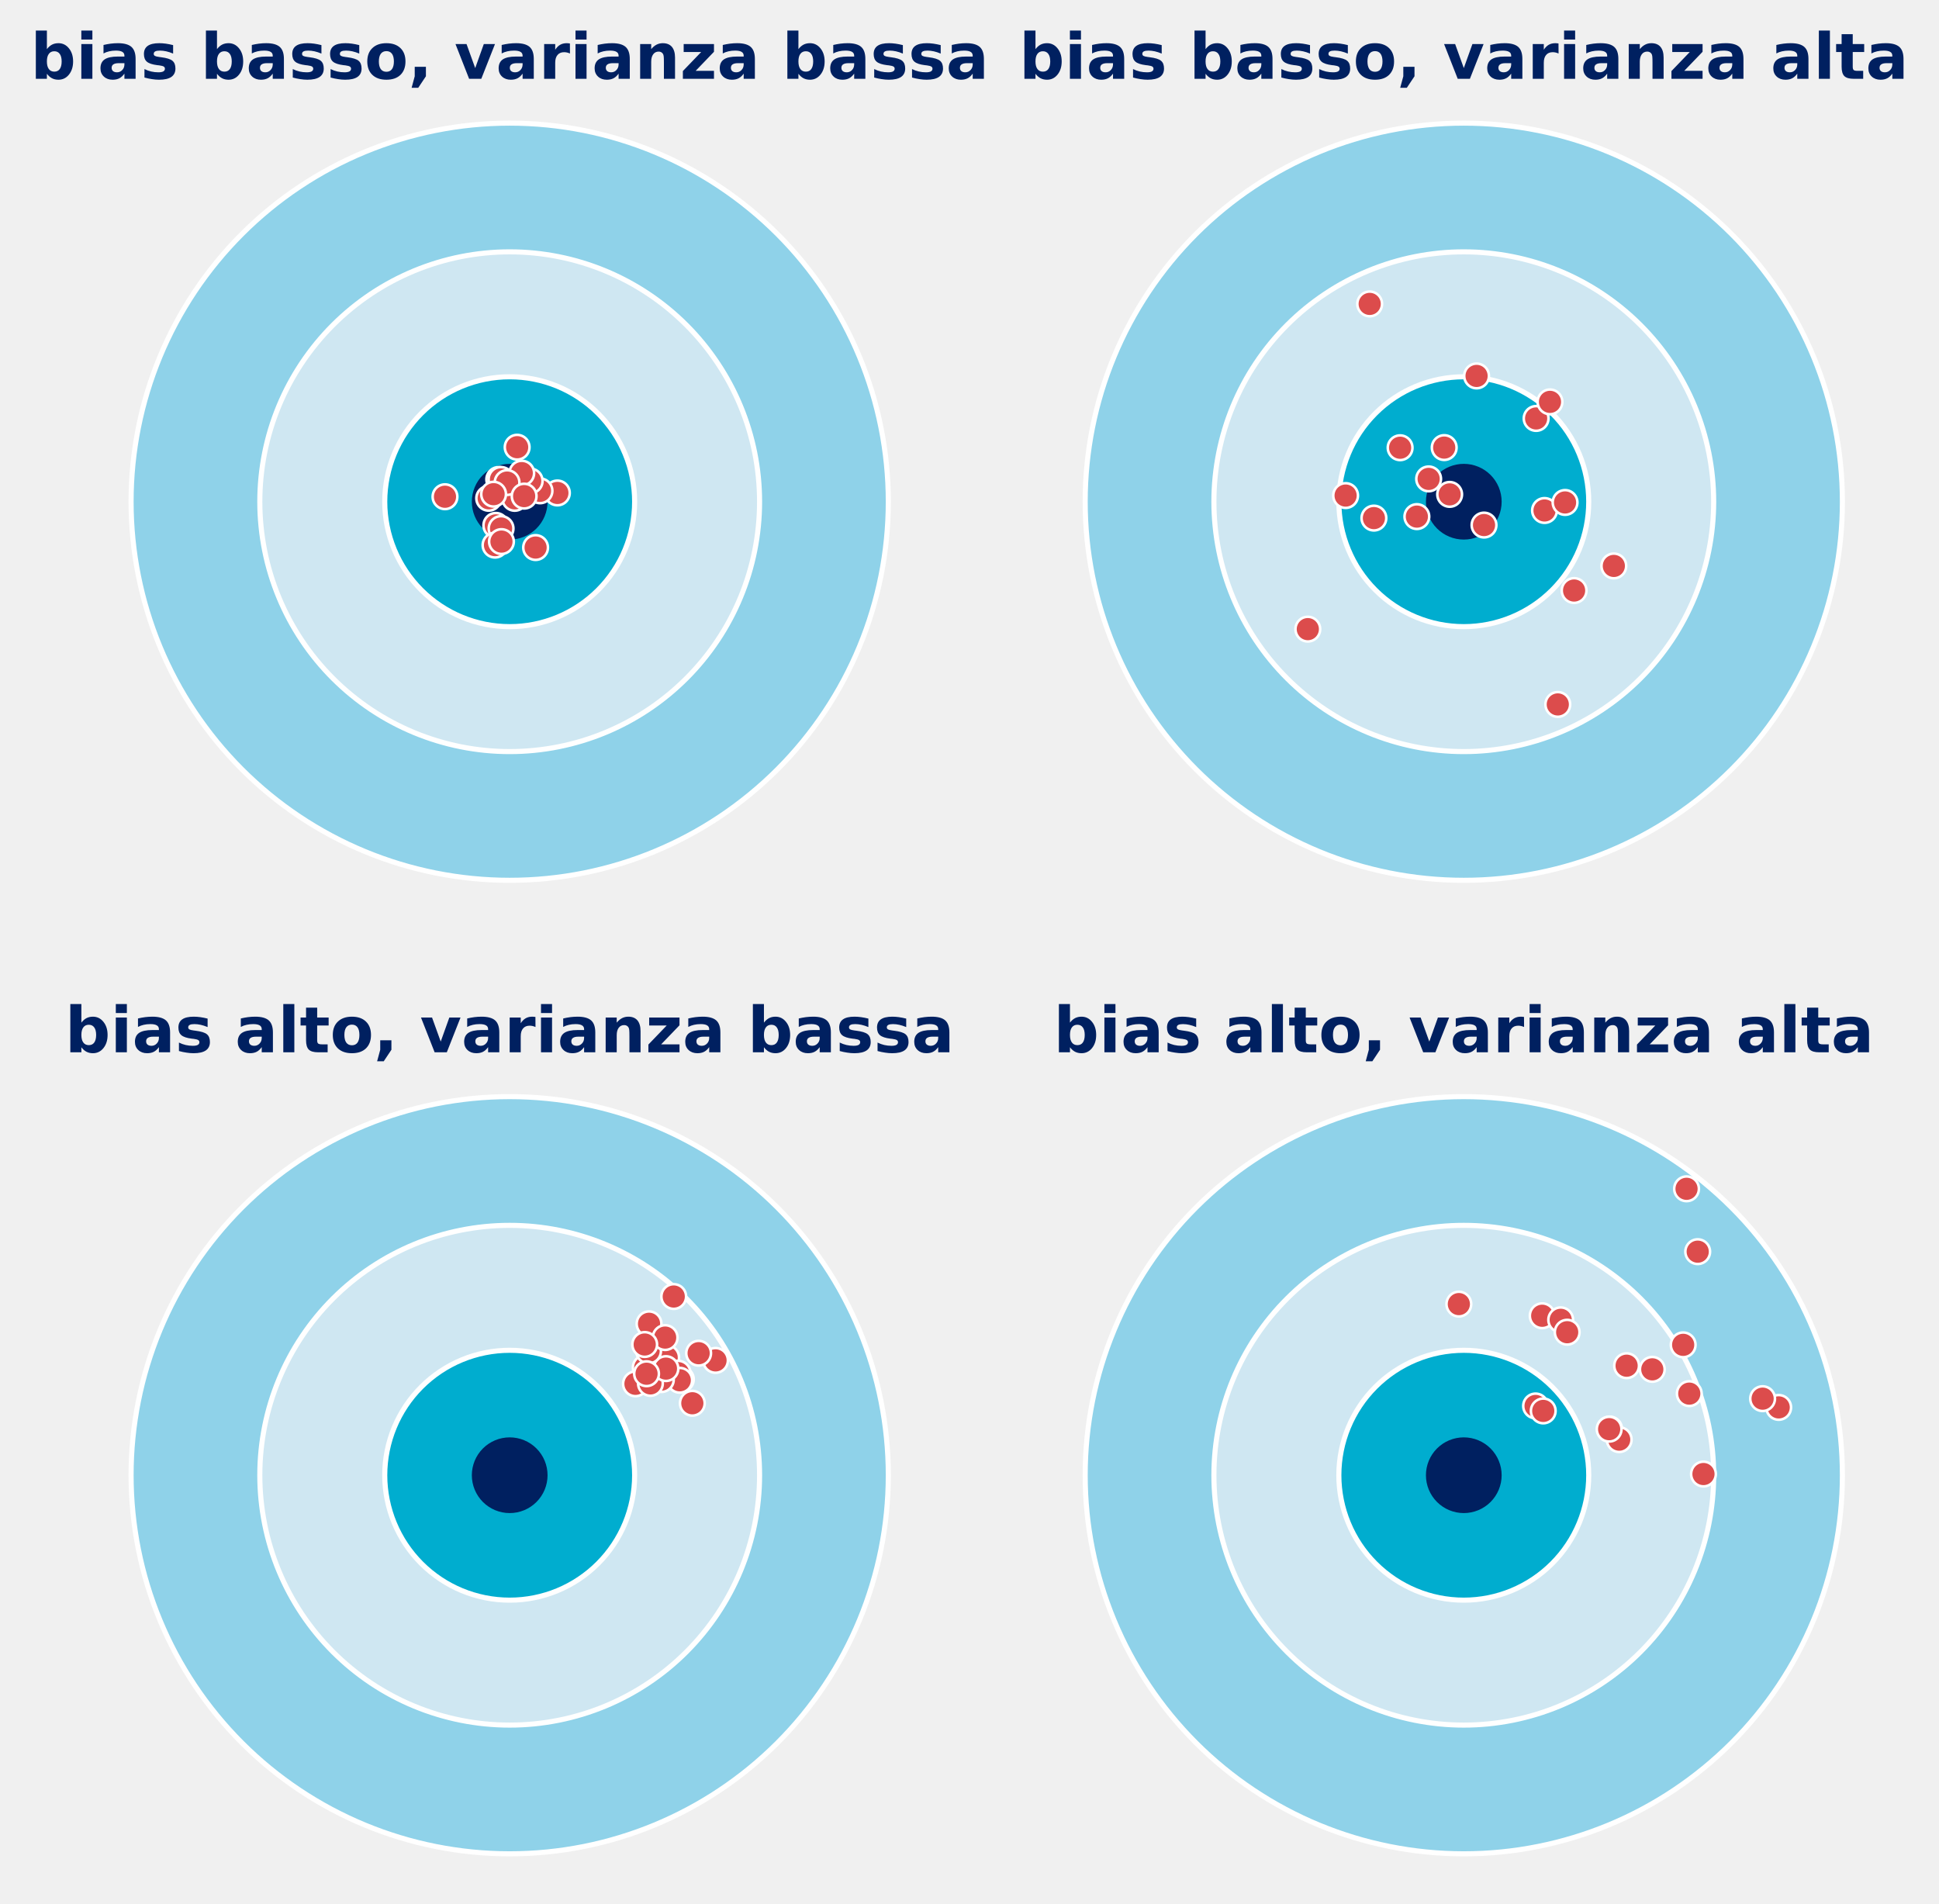
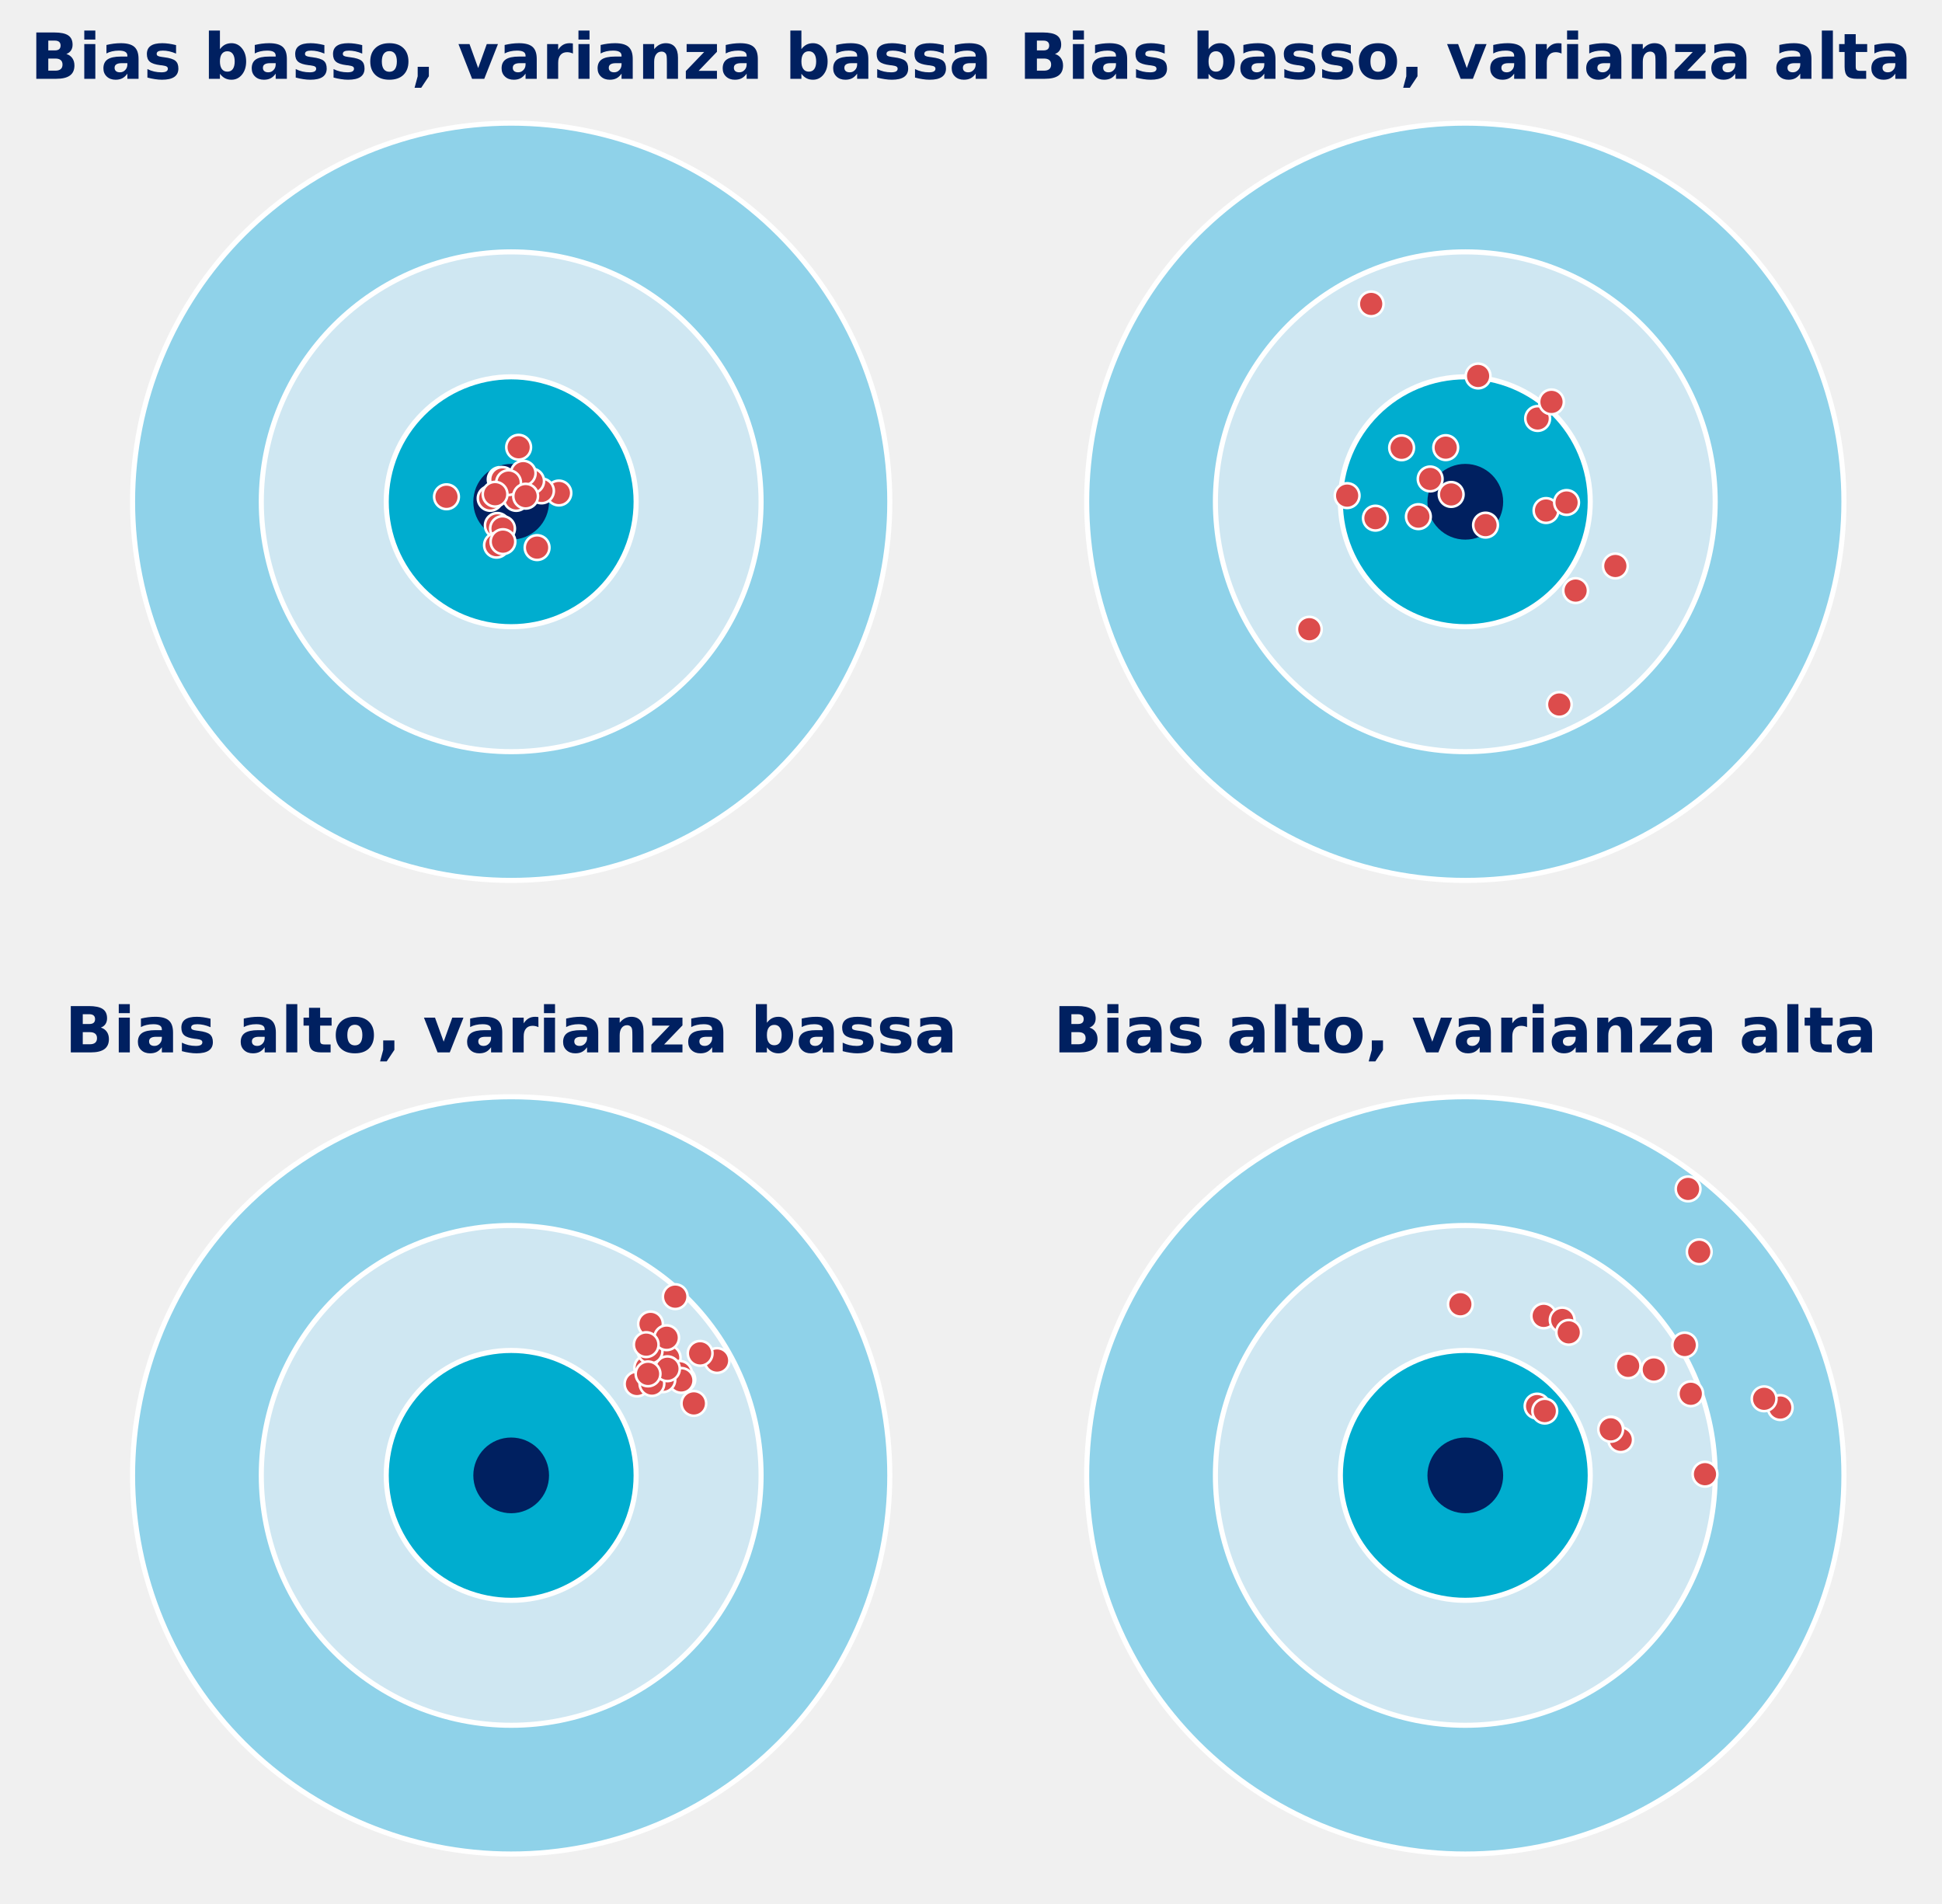
- <svg xmlns="http://www.w3.org/2000/svg" xmlns:xlink="http://www.w3.org/1999/xlink" width="457.731pt" height="449.313pt" viewBox="0 0 457.731 449.313" version="1.1">
+ <svg xmlns="http://www.w3.org/2000/svg" xmlns:xlink="http://www.w3.org/1999/xlink" width="458.428pt" height="449.313pt" viewBox="0 0 458.428 449.313" version="1.1">
  <defs>
    <style type="text/css">*{stroke-linejoin: round; stroke-linecap: butt}</style>
  </defs>
  <g id="figure_1">
    <g id="patch_1">
-       <path d="M 0 449.313  L 457.731 449.313  L 457.731 0  L 0 0  L 0 449.313  z " style="fill: none" />
+       <path d="M 0 449.313  L 458.428 449.313  L 458.428 0  L 0 0  L 0 449.313  z " style="fill: none" />
    </g>
    <g id="axes_1">
      <g id="patch_2">
-         <path d="M 120.321 207.82  C 144.024 207.82 166.759 198.402 183.52 181.642  C 200.28 164.881 209.698 142.146 209.698 118.443  C 209.698 94.74 200.28 72.005 183.52 55.244  C 166.759 38.484 144.024 29.066 120.321 29.066  C 96.618 29.066 73.883 38.484 57.122 55.244  C 40.362 72.005 30.944 94.74 30.944 118.443  C 30.944 142.146 40.362 164.881 57.122 181.642  C 73.883 198.402 96.618 207.82 120.321 207.82  z " clip-path="url(#p7d62c86e5b)" style="fill: #8fd2e9; stroke: #ffffff; stroke-width: 1.2; stroke-linejoin: miter" />
+         <path d="M 120.669 207.82  C 144.372 207.82 167.107 198.402 183.868 181.642  C 200.628 164.881 210.046 142.146 210.046 118.443  C 210.046 94.74 200.628 72.005 183.868 55.244  C 167.107 38.484 144.372 29.066 120.669 29.066  C 96.966 29.066 74.231 38.484 57.47 55.244  C 40.71 72.005 31.293 94.74 31.293 118.443  C 31.293 142.146 40.71 164.881 57.47 181.642  C 74.231 198.402 96.966 207.82 120.669 207.82  z " clip-path="url(#pf4befbf7bc)" style="fill: #8fd2e9; stroke: #ffffff; stroke-width: 1.2; stroke-linejoin: miter" />
      </g>
      <g id="patch_3">
-         <path d="M 120.321 177.432  C 135.965 177.432 150.97 171.216 162.032 160.154  C 173.094 149.092 179.31 134.087 179.31 118.443  C 179.31 102.799 173.094 87.794 162.032 76.732  C 150.97 65.67 135.965 59.455 120.321 59.455  C 104.677 59.455 89.672 65.67 78.61 76.732  C 67.548 87.794 61.333 102.799 61.333 118.443  C 61.333 134.087 67.548 149.092 78.61 160.154  C 89.672 171.216 104.677 177.432 120.321 177.432  z " clip-path="url(#p7d62c86e5b)" style="fill: #cfe7f2; stroke: #ffffff; stroke-width: 1.2; stroke-linejoin: miter" />
+         <path d="M 120.669 177.432  C 136.313 177.432 151.318 171.216 162.38 160.154  C 173.442 149.092 179.658 134.087 179.658 118.443  C 179.658 102.799 173.442 87.794 162.38 76.732  C 151.318 65.67 136.313 59.455 120.669 59.455  C 105.025 59.455 90.02 65.67 78.958 76.732  C 67.896 87.794 61.681 102.799 61.681 118.443  C 61.681 134.087 67.896 149.092 78.958 160.154  C 90.02 171.216 105.025 177.432 120.669 177.432  z " clip-path="url(#pf4befbf7bc)" style="fill: #cfe7f2; stroke: #ffffff; stroke-width: 1.2; stroke-linejoin: miter" />
      </g>
      <g id="patch_4">
-         <path d="M 120.321 147.937  C 128.143 147.937 135.646 144.83 141.177 139.299  C 146.708 133.768 149.815 126.265 149.815 118.443  C 149.815 110.621 146.708 103.118 141.177 97.588  C 135.646 92.057 128.143 88.949 120.321 88.949  C 112.499 88.949 104.996 92.057 99.465 97.588  C 93.935 103.118 90.827 110.621 90.827 118.443  C 90.827 126.265 93.935 133.768 99.465 139.299  C 104.996 144.83 112.499 147.937 120.321 147.937  z " clip-path="url(#p7d62c86e5b)" style="fill: #00adcf; stroke: #ffffff; stroke-width: 1.2; stroke-linejoin: miter" />
+         <path d="M 120.669 147.937  C 128.491 147.937 135.994 144.83 141.525 139.299  C 147.056 133.768 150.163 126.265 150.163 118.443  C 150.163 110.621 147.056 103.118 141.525 97.588  C 135.994 92.057 128.491 88.949 120.669 88.949  C 112.847 88.949 105.345 92.057 99.814 97.588  C 94.283 103.118 91.175 110.621 91.175 118.443  C 91.175 126.265 94.283 133.768 99.814 139.299  C 105.345 144.83 112.847 147.937 120.669 147.937  z " clip-path="url(#pf4befbf7bc)" style="fill: #00adcf; stroke: #ffffff; stroke-width: 1.2; stroke-linejoin: miter" />
      </g>
      <g id="patch_5">
-         <path d="M 120.321 127.381  C 122.691 127.381 124.965 126.439 126.641 124.763  C 128.317 123.087 129.259 120.813 129.259 118.443  C 129.259 116.073 128.317 113.799 126.641 112.123  C 124.965 110.447 122.691 109.505 120.321 109.505  C 117.951 109.505 115.677 110.447 114.001 112.123  C 112.325 113.799 111.383 116.073 111.383 118.443  C 111.383 120.813 112.325 123.087 114.001 124.763  C 115.677 126.439 117.951 127.381 120.321 127.381  z " clip-path="url(#p7d62c86e5b)" style="fill: #002060" />
+         <path d="M 120.669 127.381  C 123.039 127.381 125.313 126.439 126.989 124.763  C 128.665 123.087 129.607 120.813 129.607 118.443  C 129.607 116.073 128.665 113.799 126.989 112.123  C 125.313 110.447 123.039 109.505 120.669 109.505  C 118.299 109.505 116.025 110.447 114.349 112.123  C 112.673 113.799 111.731 116.073 111.731 118.443  C 111.731 120.813 112.673 123.087 114.349 124.763  C 116.025 126.439 118.299 127.381 120.669 127.381  z " clip-path="url(#pf4befbf7bc)" style="fill: #002060" />
      </g>
      <g id="PathCollection_1">
        <defs>
-           <path id="m783332e34c" d="M 0 2.915  C 0.773 2.915 1.515 2.608 2.062 2.062  C 2.608 1.515 2.915 0.773 2.915 0  C 2.915 -0.773 2.608 -1.515 2.062 -2.062  C 1.515 -2.608 0.773 -2.915 0 -2.915  C -0.773 -2.915 -1.515 -2.608 -2.062 -2.062  C -2.608 -1.515 -2.915 -0.773 -2.915 0  C -2.915 0.773 -2.608 1.515 -2.062 2.062  C -1.515 2.608 -0.773 2.915 0 2.915  z " style="stroke: #ffffff; stroke-width: 0.6" />
+           <path id="mba3665e8fd" d="M 0 2.915  C 0.773 2.915 1.515 2.608 2.062 2.062  C 2.608 1.515 2.915 0.773 2.915 0  C 2.915 -0.773 2.608 -1.515 2.062 -2.062  C 1.515 -2.608 0.773 -2.915 0 -2.915  C -0.773 -2.915 -1.515 -2.608 -2.062 -2.062  C -2.608 -1.515 -2.915 -0.773 -2.915 0  C -2.915 0.773 -2.608 1.515 -2.062 2.062  C -1.515 2.608 -0.773 2.915 0 2.915  z " style="stroke: #ffffff; stroke-width: 0.6" />
        </defs>
-         <g clip-path="url(#p7d62c86e5b)">
-           <use xlink:href="#m783332e34c" x="121.504" y="117.65" style="fill: #dc4c4c; stroke: #ffffff; stroke-width: 0.6" />
-           <use xlink:href="#m783332e34c" x="117.051" y="124.026" style="fill: #dc4c4c; stroke: #ffffff; stroke-width: 0.6" />
-           <use xlink:href="#m783332e34c" x="117.737" y="113.179" style="fill: #dc4c4c; stroke: #ffffff; stroke-width: 0.6" />
-           <use xlink:href="#m783332e34c" x="105.046" y="117.267" style="fill: #dc4c4c; stroke: #ffffff; stroke-width: 0.6" />
-           <use xlink:href="#m783332e34c" x="131.581" y="116.375" style="fill: #dc4c4c; stroke: #ffffff; stroke-width: 0.6" />
-           <use xlink:href="#m783332e34c" x="127.479" y="115.875" style="fill: #dc4c4c; stroke: #ffffff; stroke-width: 0.6" />
-           <use xlink:href="#m783332e34c" x="118.285" y="124.767" style="fill: #dc4c4c; stroke: #ffffff; stroke-width: 0.6" />
-           <use xlink:href="#m783332e34c" x="125.162" y="113.543" style="fill: #dc4c4c; stroke: #ffffff; stroke-width: 0.6" />
-           <use xlink:href="#m783332e34c" x="122.08" y="105.576" style="fill: #dc4c4c; stroke: #ffffff; stroke-width: 0.6" />
-           <use xlink:href="#m783332e34c" x="116.856" y="128.694" style="fill: #dc4c4c; stroke: #ffffff; stroke-width: 0.6" />
-           <use xlink:href="#m783332e34c" x="126.437" y="129.263" style="fill: #dc4c4c; stroke: #ffffff; stroke-width: 0.6" />
-           <use xlink:href="#m783332e34c" x="118.378" y="127.858" style="fill: #dc4c4c; stroke: #ffffff; stroke-width: 0.6" />
-           <use xlink:href="#m783332e34c" x="118.264" y="113.179" style="fill: #dc4c4c; stroke: #ffffff; stroke-width: 0.6" />
-           <use xlink:href="#m783332e34c" x="115.365" y="117.638" style="fill: #dc4c4c; stroke: #ffffff; stroke-width: 0.6" />
-           <use xlink:href="#m783332e34c" x="123.167" y="111.697" style="fill: #dc4c4c; stroke: #ffffff; stroke-width: 0.6" />
-           <use xlink:href="#m783332e34c" x="119.7" y="113.923" style="fill: #dc4c4c; stroke: #ffffff; stroke-width: 0.6" />
-           <use xlink:href="#m783332e34c" x="123.733" y="117.126" style="fill: #dc4c4c; stroke: #ffffff; stroke-width: 0.6" />
-           <use xlink:href="#m783332e34c" x="116.522" y="116.666" style="fill: #dc4c4c; stroke: #ffffff; stroke-width: 0.6" />
+         <g clip-path="url(#pf4befbf7bc)">
+           <use xlink:href="#mba3665e8fd" x="121.852" y="117.65" style="fill: #dc4c4c; stroke: #ffffff; stroke-width: 0.6" />
+           <use xlink:href="#mba3665e8fd" x="117.399" y="124.026" style="fill: #dc4c4c; stroke: #ffffff; stroke-width: 0.6" />
+           <use xlink:href="#mba3665e8fd" x="118.085" y="113.179" style="fill: #dc4c4c; stroke: #ffffff; stroke-width: 0.6" />
+           <use xlink:href="#mba3665e8fd" x="105.394" y="117.267" style="fill: #dc4c4c; stroke: #ffffff; stroke-width: 0.6" />
+           <use xlink:href="#mba3665e8fd" x="131.929" y="116.375" style="fill: #dc4c4c; stroke: #ffffff; stroke-width: 0.6" />
+           <use xlink:href="#mba3665e8fd" x="127.827" y="115.875" style="fill: #dc4c4c; stroke: #ffffff; stroke-width: 0.6" />
+           <use xlink:href="#mba3665e8fd" x="118.633" y="124.767" style="fill: #dc4c4c; stroke: #ffffff; stroke-width: 0.6" />
+           <use xlink:href="#mba3665e8fd" x="125.51" y="113.543" style="fill: #dc4c4c; stroke: #ffffff; stroke-width: 0.6" />
+           <use xlink:href="#mba3665e8fd" x="122.428" y="105.576" style="fill: #dc4c4c; stroke: #ffffff; stroke-width: 0.6" />
+           <use xlink:href="#mba3665e8fd" x="117.204" y="128.694" style="fill: #dc4c4c; stroke: #ffffff; stroke-width: 0.6" />
+           <use xlink:href="#mba3665e8fd" x="126.785" y="129.263" style="fill: #dc4c4c; stroke: #ffffff; stroke-width: 0.6" />
+           <use xlink:href="#mba3665e8fd" x="118.726" y="127.858" style="fill: #dc4c4c; stroke: #ffffff; stroke-width: 0.6" />
+           <use xlink:href="#mba3665e8fd" x="118.612" y="113.179" style="fill: #dc4c4c; stroke: #ffffff; stroke-width: 0.6" />
+           <use xlink:href="#mba3665e8fd" x="115.713" y="117.638" style="fill: #dc4c4c; stroke: #ffffff; stroke-width: 0.6" />
+           <use xlink:href="#mba3665e8fd" x="123.516" y="111.697" style="fill: #dc4c4c; stroke: #ffffff; stroke-width: 0.6" />
+           <use xlink:href="#mba3665e8fd" x="120.049" y="113.923" style="fill: #dc4c4c; stroke: #ffffff; stroke-width: 0.6" />
+           <use xlink:href="#mba3665e8fd" x="124.081" y="117.126" style="fill: #dc4c4c; stroke: #ffffff; stroke-width: 0.6" />
+           <use xlink:href="#mba3665e8fd" x="116.87" y="116.666" style="fill: #dc4c4c; stroke: #ffffff; stroke-width: 0.6" />
        </g>
      </g>
      <g id="text_1">
-         <text style="font-weight: 700; font-size: 15px; font-family: 'DejaVu Sans'; text-anchor: middle; fill: #002060" x="120.321" y="18.598" transform="rotate(-0 120.3211 18.59766)">bias basso, varianza bassa</text>
+         <text style="font-weight: 700; font-size: 15px; font-family: 'DejaVu Sans'; text-anchor: middle; fill: #002060" x="120.669" y="18.598" transform="rotate(-0 120.6691 18.59766)">Bias basso, varianza bassa</text>
      </g>
    </g>
    <g id="axes_2">
      <g id="patch_6">
-         <path d="M 345.55 207.82  C 369.253 207.82 391.988 198.402 408.749 181.642  C 425.51 164.881 434.927 142.146 434.927 118.443  C 434.927 94.74 425.51 72.005 408.749 55.244  C 391.988 38.484 369.253 29.066 345.55 29.066  C 321.847 29.066 299.112 38.484 282.351 55.244  C 265.591 72.005 256.174 94.74 256.174 118.443  C 256.174 142.146 265.591 164.881 282.351 181.642  C 299.112 198.402 321.847 207.82 345.55 207.82  z " clip-path="url(#p8c21e13e4a)" style="fill: #8fd2e9; stroke: #ffffff; stroke-width: 1.2; stroke-linejoin: miter" />
+         <path d="M 345.898 207.82  C 369.601 207.82 392.337 198.402 409.097 181.642  C 425.858 164.881 435.275 142.146 435.275 118.443  C 435.275 94.74 425.858 72.005 409.097 55.244  C 392.337 38.484 369.601 29.066 345.898 29.066  C 322.195 29.066 299.46 38.484 282.699 55.244  C 265.939 72.005 256.522 94.74 256.522 118.443  C 256.522 142.146 265.939 164.881 282.699 181.642  C 299.46 198.402 322.195 207.82 345.898 207.82  z " clip-path="url(#pd08c2affe3)" style="fill: #8fd2e9; stroke: #ffffff; stroke-width: 1.2; stroke-linejoin: miter" />
      </g>
      <g id="patch_7">
-         <path d="M 345.55 177.432  C 361.194 177.432 376.199 171.216 387.261 160.154  C 398.323 149.092 404.539 134.087 404.539 118.443  C 404.539 102.799 398.323 87.794 387.261 76.732  C 376.199 65.67 361.194 59.455 345.55 59.455  C 329.906 59.455 314.901 65.67 303.839 76.732  C 292.777 87.794 286.562 102.799 286.562 118.443  C 286.562 134.087 292.777 149.092 303.839 160.154  C 314.901 171.216 329.906 177.432 345.55 177.432  z " clip-path="url(#p8c21e13e4a)" style="fill: #cfe7f2; stroke: #ffffff; stroke-width: 1.2; stroke-linejoin: miter" />
+         <path d="M 345.898 177.432  C 361.542 177.432 376.548 171.216 387.609 160.154  C 398.671 149.092 404.887 134.087 404.887 118.443  C 404.887 102.799 398.671 87.794 387.609 76.732  C 376.548 65.67 361.542 59.455 345.898 59.455  C 330.254 59.455 315.249 65.67 304.187 76.732  C 293.125 87.794 286.91 102.799 286.91 118.443  C 286.91 134.087 293.125 149.092 304.187 160.154  C 315.249 171.216 330.254 177.432 345.898 177.432  z " clip-path="url(#pd08c2affe3)" style="fill: #cfe7f2; stroke: #ffffff; stroke-width: 1.2; stroke-linejoin: miter" />
      </g>
      <g id="patch_8">
-         <path d="M 345.55 147.937  C 353.372 147.937 360.875 144.83 366.406 139.299  C 371.937 133.768 375.044 126.265 375.044 118.443  C 375.044 110.621 371.937 103.118 366.406 97.588  C 360.875 92.057 353.372 88.949 345.55 88.949  C 337.728 88.949 330.226 92.057 324.695 97.588  C 319.164 103.118 316.056 110.621 316.056 118.443  C 316.056 126.265 319.164 133.768 324.695 139.299  C 330.226 144.83 337.728 147.937 345.55 147.937  z " clip-path="url(#p8c21e13e4a)" style="fill: #00adcf; stroke: #ffffff; stroke-width: 1.2; stroke-linejoin: miter" />
+         <path d="M 345.898 147.937  C 353.72 147.937 361.223 144.83 366.754 139.299  C 372.285 133.768 375.393 126.265 375.393 118.443  C 375.393 110.621 372.285 103.118 366.754 97.588  C 361.223 92.057 353.72 88.949 345.898 88.949  C 338.076 88.949 330.574 92.057 325.043 97.588  C 319.512 103.118 316.404 110.621 316.404 118.443  C 316.404 126.265 319.512 133.768 325.043 139.299  C 330.574 144.83 338.076 147.937 345.898 147.937  z " clip-path="url(#pd08c2affe3)" style="fill: #00adcf; stroke: #ffffff; stroke-width: 1.2; stroke-linejoin: miter" />
      </g>
      <g id="patch_9">
-         <path d="M 345.55 127.381  C 347.92 127.381 350.194 126.439 351.87 124.763  C 353.546 123.087 354.488 120.813 354.488 118.443  C 354.488 116.073 353.546 113.799 351.87 112.123  C 350.194 110.447 347.92 109.505 345.55 109.505  C 343.18 109.505 340.906 110.447 339.23 112.123  C 337.554 113.799 336.613 116.073 336.613 118.443  C 336.613 120.813 337.554 123.087 339.23 124.763  C 340.906 126.439 343.18 127.381 345.55 127.381  z " clip-path="url(#p8c21e13e4a)" style="fill: #002060" />
+         <path d="M 345.898 127.381  C 348.269 127.381 350.542 126.439 352.218 124.763  C 353.894 123.087 354.836 120.813 354.836 118.443  C 354.836 116.073 353.894 113.799 352.218 112.123  C 350.542 110.447 348.269 109.505 345.898 109.505  C 343.528 109.505 341.254 110.447 339.578 112.123  C 337.902 113.799 336.961 116.073 336.961 118.443  C 336.961 120.813 337.902 123.087 339.578 124.763  C 341.254 126.439 343.528 127.381 345.898 127.381  z " clip-path="url(#pd08c2affe3)" style="fill: #002060" />
      </g>
      <g id="PathCollection_2">
-         <g clip-path="url(#p8c21e13e4a)">
-           <use xlink:href="#m783332e34c" x="342.212" y="116.714" style="fill: #dc4c4c; stroke: #ffffff; stroke-width: 0.6" />
-           <use xlink:href="#m783332e34c" x="362.627" y="98.786" style="fill: #dc4c4c; stroke: #ffffff; stroke-width: 0.6" />
-           <use xlink:href="#m783332e34c" x="323.337" y="71.746" style="fill: #dc4c4c; stroke: #ffffff; stroke-width: 0.6" />
-           <use xlink:href="#m783332e34c" x="337.255" y="113.057" style="fill: #dc4c4c; stroke: #ffffff; stroke-width: 0.6" />
-           <use xlink:href="#m783332e34c" x="350.327" y="123.956" style="fill: #dc4c4c; stroke: #ffffff; stroke-width: 0.6" />
-           <use xlink:href="#m783332e34c" x="380.971" y="133.604" style="fill: #dc4c4c; stroke: #ffffff; stroke-width: 0.6" />
-           <use xlink:href="#m783332e34c" x="330.519" y="105.7" style="fill: #dc4c4c; stroke: #ffffff; stroke-width: 0.6" />
-           <use xlink:href="#m783332e34c" x="324.333" y="122.311" style="fill: #dc4c4c; stroke: #ffffff; stroke-width: 0.6" />
-           <use xlink:href="#m783332e34c" x="334.474" y="121.958" style="fill: #dc4c4c; stroke: #ffffff; stroke-width: 0.6" />
-           <use xlink:href="#m783332e34c" x="364.609" y="120.513" style="fill: #dc4c4c; stroke: #ffffff; stroke-width: 0.6" />
-           <use xlink:href="#m783332e34c" x="340.929" y="105.665" style="fill: #dc4c4c; stroke: #ffffff; stroke-width: 0.6" />
-           <use xlink:href="#m783332e34c" x="371.591" y="139.41" style="fill: #dc4c4c; stroke: #ffffff; stroke-width: 0.6" />
-           <use xlink:href="#m783332e34c" x="308.731" y="148.525" style="fill: #dc4c4c; stroke: #ffffff; stroke-width: 0.6" />
-           <use xlink:href="#m783332e34c" x="367.74" y="166.3" style="fill: #dc4c4c; stroke: #ffffff; stroke-width: 0.6" />
-           <use xlink:href="#m783332e34c" x="365.899" y="94.874" style="fill: #dc4c4c; stroke: #ffffff; stroke-width: 0.6" />
-           <use xlink:href="#m783332e34c" x="317.655" y="116.992" style="fill: #dc4c4c; stroke: #ffffff; stroke-width: 0.6" />
-           <use xlink:href="#m783332e34c" x="348.57" y="88.75" style="fill: #dc4c4c; stroke: #ffffff; stroke-width: 0.6" />
-           <use xlink:href="#m783332e34c" x="369.455" y="118.619" style="fill: #dc4c4c; stroke: #ffffff; stroke-width: 0.6" />
+         <g clip-path="url(#pd08c2affe3)">
+           <use xlink:href="#mba3665e8fd" x="342.56" y="116.714" style="fill: #dc4c4c; stroke: #ffffff; stroke-width: 0.6" />
+           <use xlink:href="#mba3665e8fd" x="362.975" y="98.786" style="fill: #dc4c4c; stroke: #ffffff; stroke-width: 0.6" />
+           <use xlink:href="#mba3665e8fd" x="323.685" y="71.746" style="fill: #dc4c4c; stroke: #ffffff; stroke-width: 0.6" />
+           <use xlink:href="#mba3665e8fd" x="337.603" y="113.057" style="fill: #dc4c4c; stroke: #ffffff; stroke-width: 0.6" />
+           <use xlink:href="#mba3665e8fd" x="350.675" y="123.956" style="fill: #dc4c4c; stroke: #ffffff; stroke-width: 0.6" />
+           <use xlink:href="#mba3665e8fd" x="381.319" y="133.604" style="fill: #dc4c4c; stroke: #ffffff; stroke-width: 0.6" />
+           <use xlink:href="#mba3665e8fd" x="330.867" y="105.7" style="fill: #dc4c4c; stroke: #ffffff; stroke-width: 0.6" />
+           <use xlink:href="#mba3665e8fd" x="324.681" y="122.311" style="fill: #dc4c4c; stroke: #ffffff; stroke-width: 0.6" />
+           <use xlink:href="#mba3665e8fd" x="334.822" y="121.958" style="fill: #dc4c4c; stroke: #ffffff; stroke-width: 0.6" />
+           <use xlink:href="#mba3665e8fd" x="364.957" y="120.513" style="fill: #dc4c4c; stroke: #ffffff; stroke-width: 0.6" />
+           <use xlink:href="#mba3665e8fd" x="341.277" y="105.665" style="fill: #dc4c4c; stroke: #ffffff; stroke-width: 0.6" />
+           <use xlink:href="#mba3665e8fd" x="371.939" y="139.41" style="fill: #dc4c4c; stroke: #ffffff; stroke-width: 0.6" />
+           <use xlink:href="#mba3665e8fd" x="309.079" y="148.525" style="fill: #dc4c4c; stroke: #ffffff; stroke-width: 0.6" />
+           <use xlink:href="#mba3665e8fd" x="368.088" y="166.3" style="fill: #dc4c4c; stroke: #ffffff; stroke-width: 0.6" />
+           <use xlink:href="#mba3665e8fd" x="366.247" y="94.874" style="fill: #dc4c4c; stroke: #ffffff; stroke-width: 0.6" />
+           <use xlink:href="#mba3665e8fd" x="318.003" y="116.992" style="fill: #dc4c4c; stroke: #ffffff; stroke-width: 0.6" />
+           <use xlink:href="#mba3665e8fd" x="348.918" y="88.75" style="fill: #dc4c4c; stroke: #ffffff; stroke-width: 0.6" />
+           <use xlink:href="#mba3665e8fd" x="369.803" y="118.619" style="fill: #dc4c4c; stroke: #ffffff; stroke-width: 0.6" />
        </g>
      </g>
      <g id="text_2">
-         <text style="font-weight: 700; font-size: 15px; font-family: 'DejaVu Sans'; text-anchor: middle; fill: #002060" x="345.55" y="18.598" transform="rotate(-0 345.5502 18.59766)">bias basso, varianza alta</text>
+         <text style="font-weight: 700; font-size: 15px; font-family: 'DejaVu Sans'; text-anchor: middle; fill: #002060" x="345.898" y="18.598" transform="rotate(-0 345.8982 18.59766)">Bias basso, varianza alta</text>
      </g>
    </g>
    <g id="axes_3">
      <g id="patch_10">
-         <path d="M 120.321 437.644  C 144.024 437.644 166.759 428.226 183.52 411.466  C 200.28 394.705 209.698 371.97 209.698 348.267  C 209.698 324.564 200.28 301.829 183.52 285.068  C 166.759 268.308 144.024 258.89 120.321 258.89  C 96.618 258.89 73.883 268.308 57.122 285.068  C 40.362 301.829 30.944 324.564 30.944 348.267  C 30.944 371.97 40.362 394.705 57.122 411.466  C 73.883 428.226 96.618 437.644 120.321 437.644  z " clip-path="url(#p8c3347b966)" style="fill: #8fd2e9; stroke: #ffffff; stroke-width: 1.2; stroke-linejoin: miter" />
+         <path d="M 120.669 437.644  C 144.372 437.644 167.107 428.226 183.868 411.466  C 200.628 394.705 210.046 371.97 210.046 348.267  C 210.046 324.564 200.628 301.829 183.868 285.068  C 167.107 268.308 144.372 258.89 120.669 258.89  C 96.966 258.89 74.231 268.308 57.47 285.068  C 40.71 301.829 31.293 324.564 31.293 348.267  C 31.293 371.97 40.71 394.705 57.47 411.466  C 74.231 428.226 96.966 437.644 120.669 437.644  z " clip-path="url(#p4b332613d3)" style="fill: #8fd2e9; stroke: #ffffff; stroke-width: 1.2; stroke-linejoin: miter" />
      </g>
      <g id="patch_11">
-         <path d="M 120.321 407.256  C 135.965 407.256 150.97 401.04 162.032 389.978  C 173.094 378.916 179.31 363.911 179.31 348.267  C 179.31 332.623 173.094 317.618 162.032 306.556  C 150.97 295.494 135.965 289.279 120.321 289.279  C 104.677 289.279 89.672 295.494 78.61 306.556  C 67.548 317.618 61.333 332.623 61.333 348.267  C 61.333 363.911 67.548 378.916 78.61 389.978  C 89.672 401.04 104.677 407.256 120.321 407.256  z " clip-path="url(#p8c3347b966)" style="fill: #cfe7f2; stroke: #ffffff; stroke-width: 1.2; stroke-linejoin: miter" />
+         <path d="M 120.669 407.256  C 136.313 407.256 151.318 401.04 162.38 389.978  C 173.442 378.916 179.658 363.911 179.658 348.267  C 179.658 332.623 173.442 317.618 162.38 306.556  C 151.318 295.494 136.313 289.279 120.669 289.279  C 105.025 289.279 90.02 295.494 78.958 306.556  C 67.896 317.618 61.681 332.623 61.681 348.267  C 61.681 363.911 67.896 378.916 78.958 389.978  C 90.02 401.04 105.025 407.256 120.669 407.256  z " clip-path="url(#p4b332613d3)" style="fill: #cfe7f2; stroke: #ffffff; stroke-width: 1.2; stroke-linejoin: miter" />
      </g>
      <g id="patch_12">
-         <path d="M 120.321 377.761  C 128.143 377.761 135.646 374.654 141.177 369.123  C 146.708 363.592 149.815 356.089 149.815 348.267  C 149.815 340.445 146.708 332.942 141.177 327.412  C 135.646 321.881 128.143 318.773 120.321 318.773  C 112.499 318.773 104.996 321.881 99.465 327.412  C 93.935 332.942 90.827 340.445 90.827 348.267  C 90.827 356.089 93.935 363.592 99.465 369.123  C 104.996 374.654 112.499 377.761 120.321 377.761  z " clip-path="url(#p8c3347b966)" style="fill: #00adcf; stroke: #ffffff; stroke-width: 1.2; stroke-linejoin: miter" />
+         <path d="M 120.669 377.761  C 128.491 377.761 135.994 374.654 141.525 369.123  C 147.056 363.592 150.163 356.089 150.163 348.267  C 150.163 340.445 147.056 332.942 141.525 327.412  C 135.994 321.881 128.491 318.773 120.669 318.773  C 112.847 318.773 105.345 321.881 99.814 327.412  C 94.283 332.942 91.175 340.445 91.175 348.267  C 91.175 356.089 94.283 363.592 99.814 369.123  C 105.345 374.654 112.847 377.761 120.669 377.761  z " clip-path="url(#p4b332613d3)" style="fill: #00adcf; stroke: #ffffff; stroke-width: 1.2; stroke-linejoin: miter" />
      </g>
      <g id="patch_13">
-         <path d="M 120.321 357.205  C 122.691 357.205 124.965 356.263 126.641 354.587  C 128.317 352.911 129.259 350.637 129.259 348.267  C 129.259 345.897 128.317 343.623 126.641 341.947  C 124.965 340.271 122.691 339.329 120.321 339.329  C 117.951 339.329 115.677 340.271 114.001 341.947  C 112.325 343.623 111.383 345.897 111.383 348.267  C 111.383 350.637 112.325 352.911 114.001 354.587  C 115.677 356.263 117.951 357.205 120.321 357.205  z " clip-path="url(#p8c3347b966)" style="fill: #002060" />
+         <path d="M 120.669 357.205  C 123.039 357.205 125.313 356.263 126.989 354.587  C 128.665 352.911 129.607 350.637 129.607 348.267  C 129.607 345.897 128.665 343.623 126.989 341.947  C 125.313 340.271 123.039 339.329 120.669 339.329  C 118.299 339.329 116.025 340.271 114.349 341.947  C 112.673 343.623 111.731 345.897 111.731 348.267  C 111.731 350.637 112.673 352.911 114.349 354.587  C 116.025 356.263 118.299 357.205 120.669 357.205  z " clip-path="url(#p4b332613d3)" style="fill: #002060" />
      </g>
      <g id="PathCollection_3">
-         <g clip-path="url(#p8c3347b966)">
-           <use xlink:href="#m783332e34c" x="153.216" y="312.517" style="fill: #dc4c4c; stroke: #ffffff; stroke-width: 0.6" />
-           <use xlink:href="#m783332e34c" x="160.849" y="325.631" style="fill: #dc4c4c; stroke: #ffffff; stroke-width: 0.6" />
-           <use xlink:href="#m783332e34c" x="157.38" y="320.494" style="fill: #dc4c4c; stroke: #ffffff; stroke-width: 0.6" />
-           <use xlink:href="#m783332e34c" x="150.013" y="326.687" style="fill: #dc4c4c; stroke: #ffffff; stroke-width: 0.6" />
-           <use xlink:href="#m783332e34c" x="152.322" y="322.845" style="fill: #dc4c4c; stroke: #ffffff; stroke-width: 0.6" />
-           <use xlink:href="#m783332e34c" x="168.913" y="321.158" style="fill: #dc4c4c; stroke: #ffffff; stroke-width: 0.6" />
-           <use xlink:href="#m783332e34c" x="160.076" y="324.174" style="fill: #dc4c4c; stroke: #ffffff; stroke-width: 0.6" />
-           <use xlink:href="#m783332e34c" x="160.464" y="325.852" style="fill: #dc4c4c; stroke: #ffffff; stroke-width: 0.6" />
-           <use xlink:href="#m783332e34c" x="156.129" y="325.695" style="fill: #dc4c4c; stroke: #ffffff; stroke-width: 0.6" />
-           <use xlink:href="#m783332e34c" x="153.544" y="326.592" style="fill: #dc4c4c; stroke: #ffffff; stroke-width: 0.6" />
-           <use xlink:href="#m783332e34c" x="163.438" y="331.277" style="fill: #dc4c4c; stroke: #ffffff; stroke-width: 0.6" />
-           <use xlink:href="#m783332e34c" x="157.205" y="323.099" style="fill: #dc4c4c; stroke: #ffffff; stroke-width: 0.6" />
-           <use xlink:href="#m783332e34c" x="153.11" y="318.944" style="fill: #dc4c4c; stroke: #ffffff; stroke-width: 0.6" />
-           <use xlink:href="#m783332e34c" x="157.02" y="315.771" style="fill: #dc4c4c; stroke: #ffffff; stroke-width: 0.6" />
-           <use xlink:href="#m783332e34c" x="152.193" y="317.406" style="fill: #dc4c4c; stroke: #ffffff; stroke-width: 0.6" />
-           <use xlink:href="#m783332e34c" x="159.048" y="306.08" style="fill: #dc4c4c; stroke: #ffffff; stroke-width: 0.6" />
-           <use xlink:href="#m783332e34c" x="164.924" y="319.46" style="fill: #dc4c4c; stroke: #ffffff; stroke-width: 0.6" />
-           <use xlink:href="#m783332e34c" x="152.628" y="324.309" style="fill: #dc4c4c; stroke: #ffffff; stroke-width: 0.6" />
+         <g clip-path="url(#p4b332613d3)">
+           <use xlink:href="#mba3665e8fd" x="153.564" y="312.517" style="fill: #dc4c4c; stroke: #ffffff; stroke-width: 0.6" />
+           <use xlink:href="#mba3665e8fd" x="161.197" y="325.631" style="fill: #dc4c4c; stroke: #ffffff; stroke-width: 0.6" />
+           <use xlink:href="#mba3665e8fd" x="157.728" y="320.494" style="fill: #dc4c4c; stroke: #ffffff; stroke-width: 0.6" />
+           <use xlink:href="#mba3665e8fd" x="150.361" y="326.687" style="fill: #dc4c4c; stroke: #ffffff; stroke-width: 0.6" />
+           <use xlink:href="#mba3665e8fd" x="152.67" y="322.845" style="fill: #dc4c4c; stroke: #ffffff; stroke-width: 0.6" />
+           <use xlink:href="#mba3665e8fd" x="169.261" y="321.158" style="fill: #dc4c4c; stroke: #ffffff; stroke-width: 0.6" />
+           <use xlink:href="#mba3665e8fd" x="160.424" y="324.174" style="fill: #dc4c4c; stroke: #ffffff; stroke-width: 0.6" />
+           <use xlink:href="#mba3665e8fd" x="160.812" y="325.852" style="fill: #dc4c4c; stroke: #ffffff; stroke-width: 0.6" />
+           <use xlink:href="#mba3665e8fd" x="156.477" y="325.695" style="fill: #dc4c4c; stroke: #ffffff; stroke-width: 0.6" />
+           <use xlink:href="#mba3665e8fd" x="153.892" y="326.592" style="fill: #dc4c4c; stroke: #ffffff; stroke-width: 0.6" />
+           <use xlink:href="#mba3665e8fd" x="163.786" y="331.277" style="fill: #dc4c4c; stroke: #ffffff; stroke-width: 0.6" />
+           <use xlink:href="#mba3665e8fd" x="157.553" y="323.099" style="fill: #dc4c4c; stroke: #ffffff; stroke-width: 0.6" />
+           <use xlink:href="#mba3665e8fd" x="153.458" y="318.944" style="fill: #dc4c4c; stroke: #ffffff; stroke-width: 0.6" />
+           <use xlink:href="#mba3665e8fd" x="157.368" y="315.771" style="fill: #dc4c4c; stroke: #ffffff; stroke-width: 0.6" />
+           <use xlink:href="#mba3665e8fd" x="152.542" y="317.406" style="fill: #dc4c4c; stroke: #ffffff; stroke-width: 0.6" />
+           <use xlink:href="#mba3665e8fd" x="159.396" y="306.08" style="fill: #dc4c4c; stroke: #ffffff; stroke-width: 0.6" />
+           <use xlink:href="#mba3665e8fd" x="165.272" y="319.46" style="fill: #dc4c4c; stroke: #ffffff; stroke-width: 0.6" />
+           <use xlink:href="#mba3665e8fd" x="152.976" y="324.309" style="fill: #dc4c4c; stroke: #ffffff; stroke-width: 0.6" />
        </g>
      </g>
      <g id="text_3">
-         <text style="font-weight: 700; font-size: 15px; font-family: 'DejaVu Sans'; text-anchor: middle; fill: #002060" x="120.321" y="248.422" transform="rotate(-0 120.3211 248.4217)">bias alto, varianza bassa</text>
+         <text style="font-weight: 700; font-size: 15px; font-family: 'DejaVu Sans'; text-anchor: middle; fill: #002060" x="120.669" y="248.422" transform="rotate(-0 120.6691 248.4217)">Bias alto, varianza bassa</text>
      </g>
    </g>
    <g id="axes_4">
      <g id="patch_14">
-         <path d="M 345.55 437.644  C 369.253 437.644 391.988 428.226 408.749 411.466  C 425.51 394.705 434.927 371.97 434.927 348.267  C 434.927 324.564 425.51 301.829 408.749 285.068  C 391.988 268.308 369.253 258.89 345.55 258.89  C 321.847 258.89 299.112 268.308 282.351 285.068  C 265.591 301.829 256.174 324.564 256.174 348.267  C 256.174 371.97 265.591 394.705 282.351 411.466  C 299.112 428.226 321.847 437.644 345.55 437.644  z " clip-path="url(#pbb285260ac)" style="fill: #8fd2e9; stroke: #ffffff; stroke-width: 1.2; stroke-linejoin: miter" />
+         <path d="M 345.898 437.644  C 369.601 437.644 392.337 428.226 409.097 411.466  C 425.858 394.705 435.275 371.97 435.275 348.267  C 435.275 324.564 425.858 301.829 409.097 285.068  C 392.337 268.308 369.601 258.89 345.898 258.89  C 322.195 258.89 299.46 268.308 282.699 285.068  C 265.939 301.829 256.522 324.564 256.522 348.267  C 256.522 371.97 265.939 394.705 282.699 411.466  C 299.46 428.226 322.195 437.644 345.898 437.644  z " clip-path="url(#pc3e6c8ef1b)" style="fill: #8fd2e9; stroke: #ffffff; stroke-width: 1.2; stroke-linejoin: miter" />
      </g>
      <g id="patch_15">
-         <path d="M 345.55 407.256  C 361.194 407.256 376.199 401.04 387.261 389.978  C 398.323 378.916 404.539 363.911 404.539 348.267  C 404.539 332.623 398.323 317.618 387.261 306.556  C 376.199 295.494 361.194 289.279 345.55 289.279  C 329.906 289.279 314.901 295.494 303.839 306.556  C 292.777 317.618 286.562 332.623 286.562 348.267  C 286.562 363.911 292.777 378.916 303.839 389.978  C 314.901 401.04 329.906 407.256 345.55 407.256  z " clip-path="url(#pbb285260ac)" style="fill: #cfe7f2; stroke: #ffffff; stroke-width: 1.2; stroke-linejoin: miter" />
+         <path d="M 345.898 407.256  C 361.542 407.256 376.548 401.04 387.609 389.978  C 398.671 378.916 404.887 363.911 404.887 348.267  C 404.887 332.623 398.671 317.618 387.609 306.556  C 376.548 295.494 361.542 289.279 345.898 289.279  C 330.254 289.279 315.249 295.494 304.187 306.556  C 293.125 317.618 286.91 332.623 286.91 348.267  C 286.91 363.911 293.125 378.916 304.187 389.978  C 315.249 401.04 330.254 407.256 345.898 407.256  z " clip-path="url(#pc3e6c8ef1b)" style="fill: #cfe7f2; stroke: #ffffff; stroke-width: 1.2; stroke-linejoin: miter" />
      </g>
      <g id="patch_16">
-         <path d="M 345.55 377.761  C 353.372 377.761 360.875 374.654 366.406 369.123  C 371.937 363.592 375.044 356.089 375.044 348.267  C 375.044 340.445 371.937 332.942 366.406 327.412  C 360.875 321.881 353.372 318.773 345.55 318.773  C 337.728 318.773 330.226 321.881 324.695 327.412  C 319.164 332.942 316.056 340.445 316.056 348.267  C 316.056 356.089 319.164 363.592 324.695 369.123  C 330.226 374.654 337.728 377.761 345.55 377.761  z " clip-path="url(#pbb285260ac)" style="fill: #00adcf; stroke: #ffffff; stroke-width: 1.2; stroke-linejoin: miter" />
+         <path d="M 345.898 377.761  C 353.72 377.761 361.223 374.654 366.754 369.123  C 372.285 363.592 375.393 356.089 375.393 348.267  C 375.393 340.445 372.285 332.942 366.754 327.412  C 361.223 321.881 353.72 318.773 345.898 318.773  C 338.076 318.773 330.574 321.881 325.043 327.412  C 319.512 332.942 316.404 340.445 316.404 348.267  C 316.404 356.089 319.512 363.592 325.043 369.123  C 330.574 374.654 338.076 377.761 345.898 377.761  z " clip-path="url(#pc3e6c8ef1b)" style="fill: #00adcf; stroke: #ffffff; stroke-width: 1.2; stroke-linejoin: miter" />
      </g>
      <g id="patch_17">
-         <path d="M 345.55 357.205  C 347.92 357.205 350.194 356.263 351.87 354.587  C 353.546 352.911 354.488 350.637 354.488 348.267  C 354.488 345.897 353.546 343.623 351.87 341.947  C 350.194 340.271 347.92 339.329 345.55 339.329  C 343.18 339.329 340.906 340.271 339.23 341.947  C 337.554 343.623 336.613 345.897 336.613 348.267  C 336.613 350.637 337.554 352.911 339.23 354.587  C 340.906 356.263 343.18 357.205 345.55 357.205  z " clip-path="url(#pbb285260ac)" style="fill: #002060" />
+         <path d="M 345.898 357.205  C 348.269 357.205 350.542 356.263 352.218 354.587  C 353.894 352.911 354.836 350.637 354.836 348.267  C 354.836 345.897 353.894 343.623 352.218 341.947  C 350.542 340.271 348.269 339.329 345.898 339.329  C 343.528 339.329 341.254 340.271 339.578 341.947  C 337.902 343.623 336.961 345.897 336.961 348.267  C 336.961 350.637 337.902 352.911 339.578 354.587  C 341.254 356.263 343.528 357.205 345.898 357.205  z " clip-path="url(#pc3e6c8ef1b)" style="fill: #002060" />
      </g>
      <g id="PathCollection_4">
-         <g clip-path="url(#pbb285260ac)">
-           <use xlink:href="#m783332e34c" x="419.89" y="332.256" style="fill: #dc4c4c; stroke: #ffffff; stroke-width: 0.6" />
-           <use xlink:href="#m783332e34c" x="362.497" y="331.916" style="fill: #dc4c4c; stroke: #ffffff; stroke-width: 0.6" />
-           <use xlink:href="#m783332e34c" x="402.131" y="347.986" style="fill: #dc4c4c; stroke: #ffffff; stroke-width: 0.6" />
-           <use xlink:href="#m783332e34c" x="364.307" y="333.086" style="fill: #dc4c4c; stroke: #ffffff; stroke-width: 0.6" />
-           <use xlink:href="#m783332e34c" x="390.051" y="323.271" style="fill: #dc4c4c; stroke: #ffffff; stroke-width: 0.6" />
-           <use xlink:href="#m783332e34c" x="344.384" y="307.868" style="fill: #dc4c4c; stroke: #ffffff; stroke-width: 0.6" />
-           <use xlink:href="#m783332e34c" x="400.771" y="295.492" style="fill: #dc4c4c; stroke: #ffffff; stroke-width: 0.6" />
-           <use xlink:href="#m783332e34c" x="379.977" y="337.349" style="fill: #dc4c4c; stroke: #ffffff; stroke-width: 0.6" />
-           <use xlink:href="#m783332e34c" x="364.061" y="310.62" style="fill: #dc4c4c; stroke: #ffffff; stroke-width: 0.6" />
-           <use xlink:href="#m783332e34c" x="416.091" y="330.193" style="fill: #dc4c4c; stroke: #ffffff; stroke-width: 0.6" />
-           <use xlink:href="#m783332e34c" x="398.137" y="280.65" style="fill: #dc4c4c; stroke: #ffffff; stroke-width: 0.6" />
-           <use xlink:href="#m783332e34c" x="383.989" y="322.412" style="fill: #dc4c4c; stroke: #ffffff; stroke-width: 0.6" />
-           <use xlink:href="#m783332e34c" x="368.431" y="311.581" style="fill: #dc4c4c; stroke: #ffffff; stroke-width: 0.6" />
-           <use xlink:href="#m783332e34c" x="382.236" y="339.862" style="fill: #dc4c4c; stroke: #ffffff; stroke-width: 0.6" />
-           <use xlink:href="#m783332e34c" x="379.865" y="337.395" style="fill: #dc4c4c; stroke: #ffffff; stroke-width: 0.6" />
-           <use xlink:href="#m783332e34c" x="397.34" y="317.488" style="fill: #dc4c4c; stroke: #ffffff; stroke-width: 0.6" />
-           <use xlink:href="#m783332e34c" x="398.781" y="329.006" style="fill: #dc4c4c; stroke: #ffffff; stroke-width: 0.6" />
-           <use xlink:href="#m783332e34c" x="369.958" y="314.507" style="fill: #dc4c4c; stroke: #ffffff; stroke-width: 0.6" />
+         <g clip-path="url(#pc3e6c8ef1b)">
+           <use xlink:href="#mba3665e8fd" x="420.238" y="332.256" style="fill: #dc4c4c; stroke: #ffffff; stroke-width: 0.6" />
+           <use xlink:href="#mba3665e8fd" x="362.845" y="331.916" style="fill: #dc4c4c; stroke: #ffffff; stroke-width: 0.6" />
+           <use xlink:href="#mba3665e8fd" x="402.479" y="347.986" style="fill: #dc4c4c; stroke: #ffffff; stroke-width: 0.6" />
+           <use xlink:href="#mba3665e8fd" x="364.656" y="333.086" style="fill: #dc4c4c; stroke: #ffffff; stroke-width: 0.6" />
+           <use xlink:href="#mba3665e8fd" x="390.399" y="323.271" style="fill: #dc4c4c; stroke: #ffffff; stroke-width: 0.6" />
+           <use xlink:href="#mba3665e8fd" x="344.732" y="307.868" style="fill: #dc4c4c; stroke: #ffffff; stroke-width: 0.6" />
+           <use xlink:href="#mba3665e8fd" x="401.119" y="295.492" style="fill: #dc4c4c; stroke: #ffffff; stroke-width: 0.6" />
+           <use xlink:href="#mba3665e8fd" x="380.325" y="337.349" style="fill: #dc4c4c; stroke: #ffffff; stroke-width: 0.6" />
+           <use xlink:href="#mba3665e8fd" x="364.409" y="310.62" style="fill: #dc4c4c; stroke: #ffffff; stroke-width: 0.6" />
+           <use xlink:href="#mba3665e8fd" x="416.439" y="330.193" style="fill: #dc4c4c; stroke: #ffffff; stroke-width: 0.6" />
+           <use xlink:href="#mba3665e8fd" x="398.485" y="280.65" style="fill: #dc4c4c; stroke: #ffffff; stroke-width: 0.6" />
+           <use xlink:href="#mba3665e8fd" x="384.337" y="322.412" style="fill: #dc4c4c; stroke: #ffffff; stroke-width: 0.6" />
+           <use xlink:href="#mba3665e8fd" x="368.779" y="311.581" style="fill: #dc4c4c; stroke: #ffffff; stroke-width: 0.6" />
+           <use xlink:href="#mba3665e8fd" x="382.584" y="339.862" style="fill: #dc4c4c; stroke: #ffffff; stroke-width: 0.6" />
+           <use xlink:href="#mba3665e8fd" x="380.213" y="337.395" style="fill: #dc4c4c; stroke: #ffffff; stroke-width: 0.6" />
+           <use xlink:href="#mba3665e8fd" x="397.688" y="317.488" style="fill: #dc4c4c; stroke: #ffffff; stroke-width: 0.6" />
+           <use xlink:href="#mba3665e8fd" x="399.129" y="329.006" style="fill: #dc4c4c; stroke: #ffffff; stroke-width: 0.6" />
+           <use xlink:href="#mba3665e8fd" x="370.306" y="314.507" style="fill: #dc4c4c; stroke: #ffffff; stroke-width: 0.6" />
        </g>
      </g>
      <g id="text_4">
-         <text style="font-weight: 700; font-size: 15px; font-family: 'DejaVu Sans'; text-anchor: middle; fill: #002060" x="345.55" y="248.422" transform="rotate(-0 345.5502 248.4217)">bias alto, varianza alta</text>
+         <text style="font-weight: 700; font-size: 15px; font-family: 'DejaVu Sans'; text-anchor: middle; fill: #002060" x="345.898" y="248.422" transform="rotate(-0 345.8982 248.4217)">Bias alto, varianza alta</text>
      </g>
    </g>
  </g>
  <defs>
-     <clipPath id="p7d62c86e5b">
-       <rect x="26.476" y="24.598" width="187.691" height="187.691" />
+     <clipPath id="pf4befbf7bc">
+       <rect x="26.824" y="24.598" width="187.691" height="187.691" />
    </clipPath>
-     <clipPath id="p8c21e13e4a">
-       <rect x="251.705" y="24.598" width="187.691" height="187.691" />
+     <clipPath id="pd08c2affe3">
+       <rect x="252.053" y="24.598" width="187.691" height="187.691" />
    </clipPath>
-     <clipPath id="p8c3347b966">
-       <rect x="26.476" y="254.422" width="187.691" height="187.691" />
+     <clipPath id="p4b332613d3">
+       <rect x="26.824" y="254.422" width="187.691" height="187.691" />
    </clipPath>
-     <clipPath id="pbb285260ac">
-       <rect x="251.705" y="254.422" width="187.691" height="187.691" />
+     <clipPath id="pc3e6c8ef1b">
+       <rect x="252.053" y="254.422" width="187.691" height="187.691" />
    </clipPath>
  </defs>
</svg>
